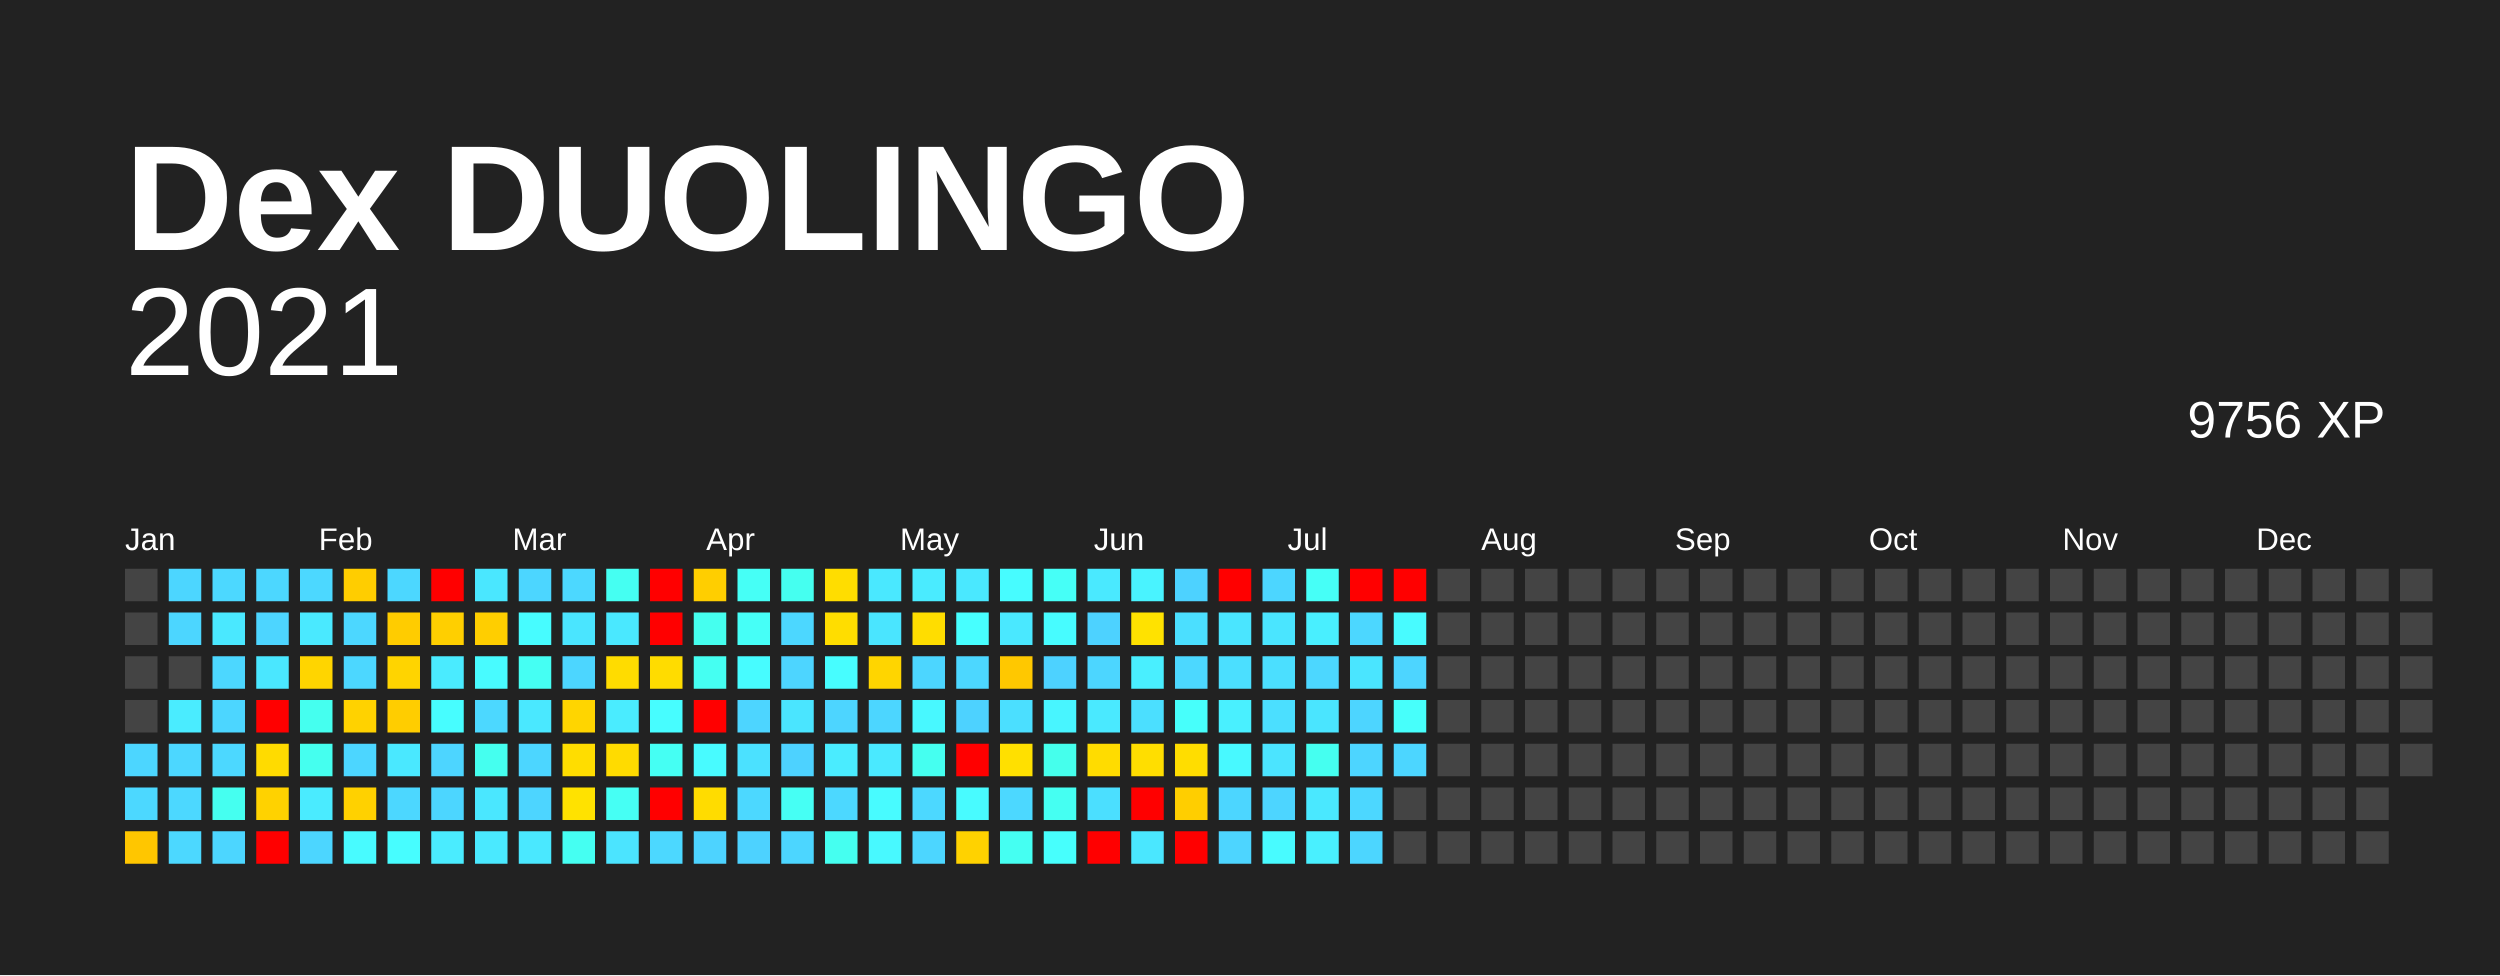
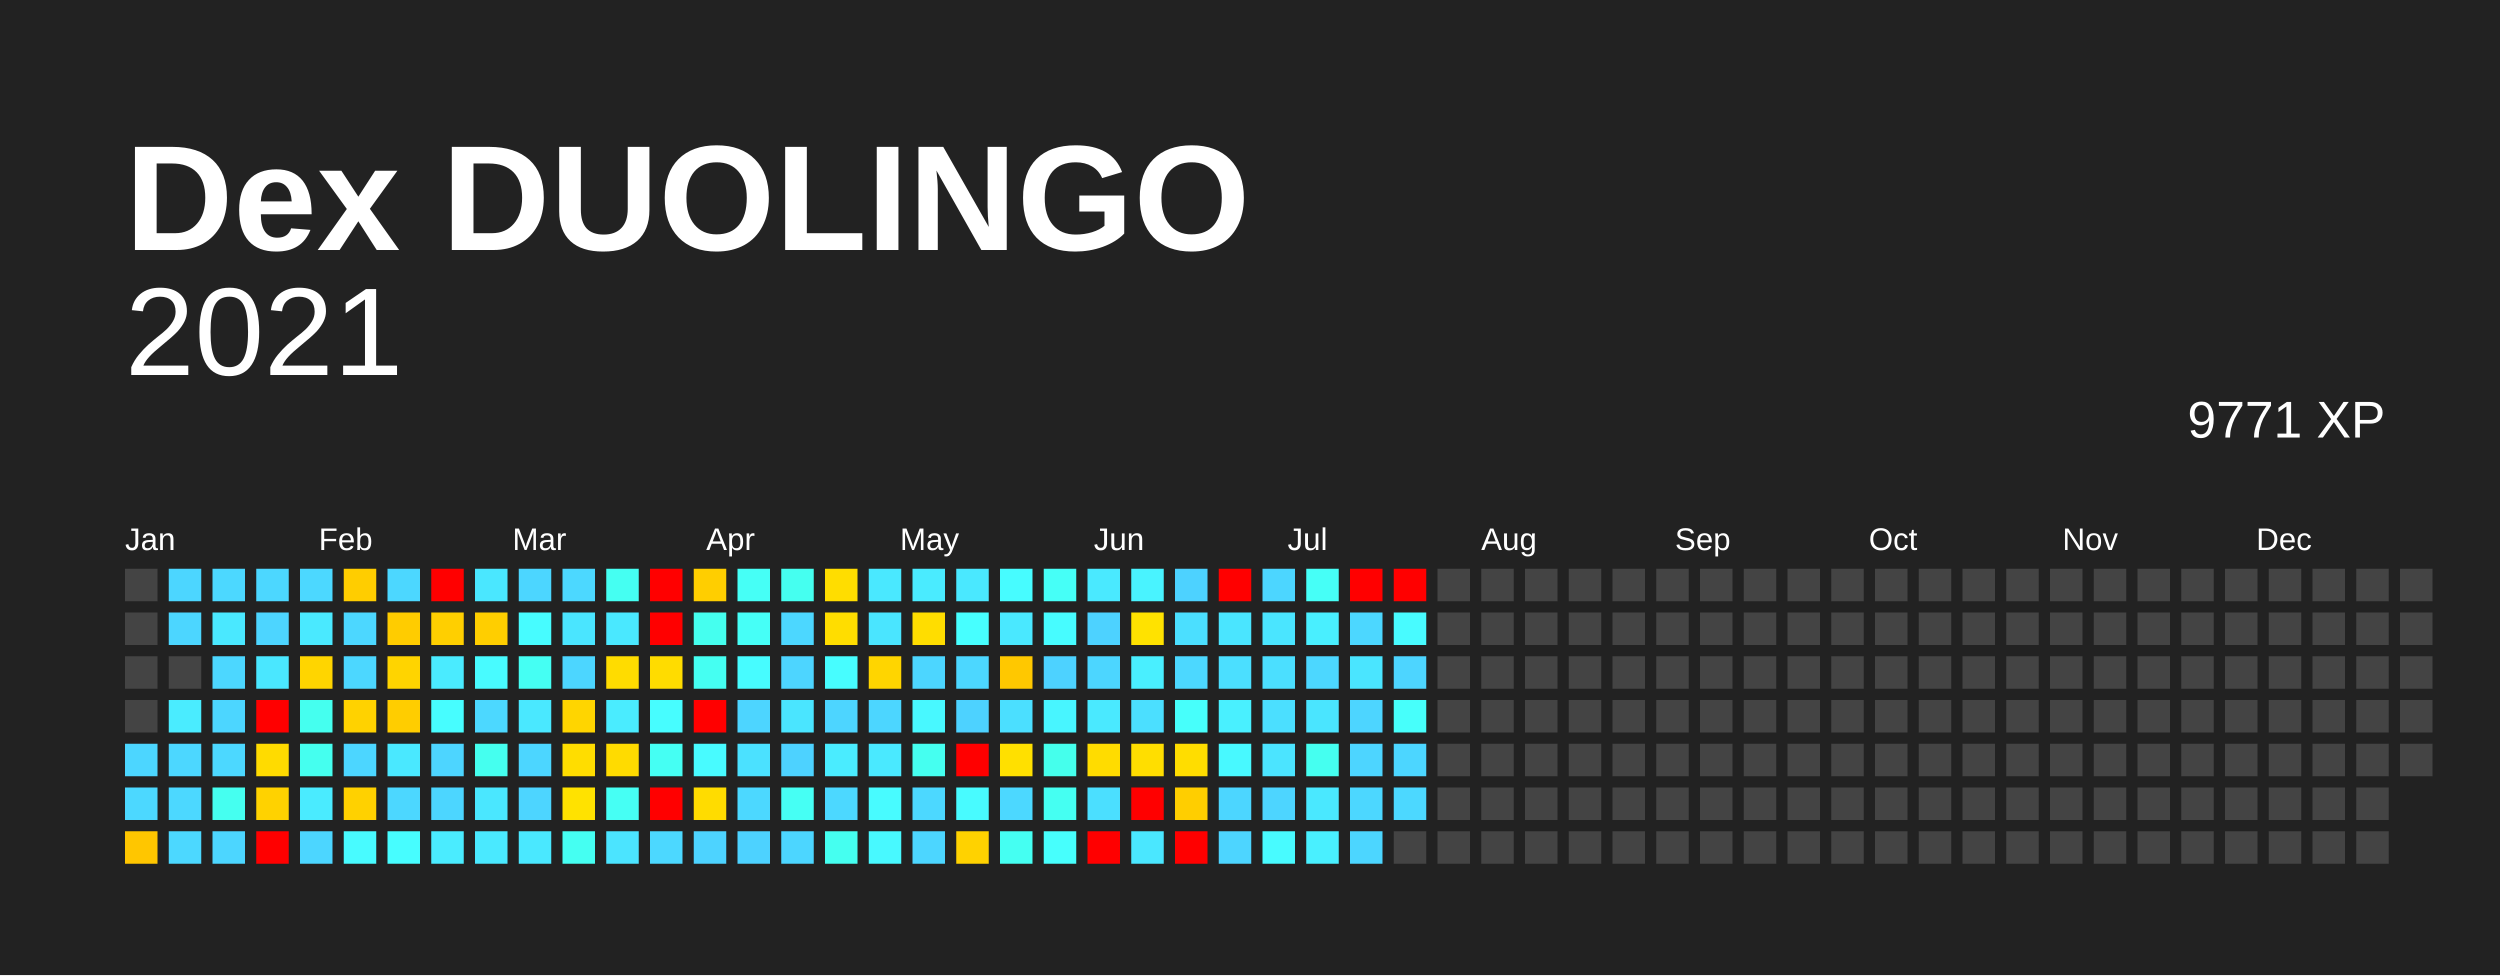
<svg xmlns="http://www.w3.org/2000/svg" baseProfile="full" height="78mm" version="1.1" viewBox="0,0,200,78" width="200mm">
  <defs />
  <rect fill="#222222" height="78" width="200" x="0" y="0" />
  <text fill="#FFFFFF" style="font-size:12px; font-family:Arial; font-weight:bold;" x="10" y="20">Dex DUOLINGO</text>
  <text alignment-baseline="hanging" fill="#FFFFFF" style="font-size:10.0px; font-family:Arial;" x="10" y="30">2021</text>
-   <text alignment-baseline="hanging" fill="#FFFFFF" style="font-size:4.125px; font-family:Arial;" x="175" y="35">9756 XP</text>
+   <text alignment-baseline="hanging" fill="#FFFFFF" style="font-size:4.125px; font-family:Arial;" x="175" y="35">9771 XP</text>
  <text fill="#FFFFFF" style="font-size:2.5px; font-family:Arial" x="10.0" y="44">Jan</text>
  <text fill="#FFFFFF" style="font-size:2.5px; font-family:Arial" x="25.5" y="44">Feb</text>
  <text fill="#FFFFFF" style="font-size:2.5px; font-family:Arial" x="41.0" y="44">Mar</text>
  <text fill="#FFFFFF" style="font-size:2.5px; font-family:Arial" x="56.5" y="44">Apr</text>
  <text fill="#FFFFFF" style="font-size:2.5px; font-family:Arial" x="72.0" y="44">May</text>
  <text fill="#FFFFFF" style="font-size:2.5px; font-family:Arial" x="87.5" y="44">Jun</text>
  <text fill="#FFFFFF" style="font-size:2.5px; font-family:Arial" x="103.0" y="44">Jul</text>
  <text fill="#FFFFFF" style="font-size:2.5px; font-family:Arial" x="118.5" y="44">Aug</text>
  <text fill="#FFFFFF" style="font-size:2.5px; font-family:Arial" x="134.0" y="44">Sep</text>
  <text fill="#FFFFFF" style="font-size:2.5px; font-family:Arial" x="149.5" y="44">Oct</text>
  <text fill="#FFFFFF" style="font-size:2.5px; font-family:Arial" x="165.0" y="44">Nov</text>
  <text fill="#FFFFFF" style="font-size:2.5px; font-family:Arial" x="180.5" y="44">Dec</text>
  <rect fill="#444444" height="2.6" width="2.6" x="10.0" y="45.5" />
  <rect fill="#444444" height="2.6" width="2.6" x="10.0" y="49.0" />
  <rect fill="#444444" height="2.6" width="2.6" x="10.0" y="52.5" />
  <rect fill="#444444" height="2.6" width="2.6" x="10.0" y="56.0" />
  <rect fill="#4cd6ff" height="2.6" width="2.6" x="10.0" y="59.5" />
  <rect fill="#4cd8ff" height="2.6" width="2.6" x="10.0" y="63.0" />
  <rect fill="#ffc600" height="2.6" width="2.6" x="10.0" y="66.5" />
  <rect fill="#4cd6ff" height="2.6" width="2.6" x="13.5" y="45.5" />
  <rect fill="#4cd6ff" height="2.6" width="2.6" x="13.5" y="49.0" />
  <rect fill="#444444" height="2.6" width="2.6" x="13.5" y="52.5" />
  <rect fill="#4aecff" height="2.6" width="2.6" x="13.5" y="56.0" />
  <rect fill="#4cd7ff" height="2.6" width="2.6" x="13.5" y="59.5" />
  <rect fill="#4cd8ff" height="2.6" width="2.6" x="13.5" y="63.0" />
  <rect fill="#4cd8ff" height="2.6" width="2.6" x="13.5" y="66.5" />
  <rect fill="#4cd8ff" height="2.6" width="2.6" x="17.0" y="45.5" />
  <rect fill="#4ae8ff" height="2.6" width="2.6" x="17.0" y="49.0" />
  <rect fill="#4cd7ff" height="2.6" width="2.6" x="17.0" y="52.5" />
  <rect fill="#4cd6ff" height="2.6" width="2.6" x="17.0" y="56.0" />
  <rect fill="#4cd8ff" height="2.6" width="2.6" x="17.0" y="59.5" />
  <rect fill="#45fff0" height="2.6" width="2.6" x="17.0" y="63.0" />
  <rect fill="#4cd6ff" height="2.6" width="2.6" x="17.0" y="66.5" />
  <rect fill="#4cd7ff" height="2.6" width="2.6" x="20.5" y="45.5" />
  <rect fill="#4dd5ff" height="2.6" width="2.6" x="20.5" y="49.0" />
  <rect fill="#4ae7ff" height="2.6" width="2.6" x="20.5" y="52.5" />
  <rect fill="red" height="2.6" width="2.6" x="20.5" y="56.0" />
  <rect fill="#ffdb00" height="2.6" width="2.6" x="20.5" y="59.5" />
  <rect fill="#ffd200" height="2.6" width="2.6" x="20.5" y="63.0" />
  <rect fill="red" height="2.6" width="2.6" x="20.5" y="66.5" />
  <rect fill="#4cd8ff" height="2.6" width="2.6" x="24.0" y="45.5" />
  <rect fill="#4ae9ff" height="2.6" width="2.6" x="24.0" y="49.0" />
  <rect fill="#ffd500" height="2.6" width="2.6" x="24.0" y="52.5" />
  <rect fill="#45ffef" height="2.6" width="2.6" x="24.0" y="56.0" />
  <rect fill="#45ffef" height="2.6" width="2.6" x="24.0" y="59.5" />
  <rect fill="#4aebff" height="2.6" width="2.6" x="24.0" y="63.0" />
  <rect fill="#4cd6ff" height="2.6" width="2.6" x="24.0" y="66.5" />
  <rect fill="#ffcd00" height="2.6" width="2.6" x="27.5" y="45.5" />
  <rect fill="#4cd7ff" height="2.6" width="2.6" x="27.5" y="49.0" />
  <rect fill="#4cd7ff" height="2.6" width="2.6" x="27.5" y="52.5" />
  <rect fill="#ffd200" height="2.6" width="2.6" x="27.5" y="56.0" />
  <rect fill="#4cd6ff" height="2.6" width="2.6" x="27.5" y="59.5" />
  <rect fill="#ffd100" height="2.6" width="2.6" x="27.5" y="63.0" />
  <rect fill="#48fbff" height="2.6" width="2.6" x="27.5" y="66.5" />
  <rect fill="#4cd7ff" height="2.6" width="2.6" x="31.0" y="45.5" />
  <rect fill="#ffcc00" height="2.6" width="2.6" x="31.0" y="49.0" />
  <rect fill="#ffd400" height="2.6" width="2.6" x="31.0" y="52.5" />
  <rect fill="#ffcd00" height="2.6" width="2.6" x="31.0" y="56.0" />
  <rect fill="#4ae8ff" height="2.6" width="2.6" x="31.0" y="59.5" />
  <rect fill="#4cd7ff" height="2.6" width="2.6" x="31.0" y="63.0" />
  <rect fill="#47fdff" height="2.6" width="2.6" x="31.0" y="66.5" />
  <rect fill="red" height="2.6" width="2.6" x="34.5" y="45.5" />
  <rect fill="#ffcf00" height="2.6" width="2.6" x="34.5" y="49.0" />
  <rect fill="#4aebff" height="2.6" width="2.6" x="34.5" y="52.5" />
  <rect fill="#47fdff" height="2.6" width="2.6" x="34.5" y="56.0" />
  <rect fill="#4dd5ff" height="2.6" width="2.6" x="34.5" y="59.5" />
  <rect fill="#4cd6ff" height="2.6" width="2.6" x="34.5" y="63.0" />
  <rect fill="#4aecff" height="2.6" width="2.6" x="34.5" y="66.5" />
  <rect fill="#4ae7ff" height="2.6" width="2.6" x="38.0" y="45.5" />
  <rect fill="#ffce00" height="2.6" width="2.6" x="38.0" y="49.0" />
  <rect fill="#48fbff" height="2.6" width="2.6" x="38.0" y="52.5" />
  <rect fill="#4cd8ff" height="2.6" width="2.6" x="38.0" y="56.0" />
  <rect fill="#45ffef" height="2.6" width="2.6" x="38.0" y="59.5" />
  <rect fill="#4ae7ff" height="2.6" width="2.6" x="38.0" y="63.0" />
  <rect fill="#4ae9ff" height="2.6" width="2.6" x="38.0" y="66.5" />
  <rect fill="#4cd6ff" height="2.6" width="2.6" x="41.5" y="45.5" />
  <rect fill="#47fcff" height="2.6" width="2.6" x="41.5" y="49.0" />
  <rect fill="#45fff3" height="2.6" width="2.6" x="41.5" y="52.5" />
  <rect fill="#4ae8ff" height="2.6" width="2.6" x="41.5" y="56.0" />
  <rect fill="#4cd6ff" height="2.6" width="2.6" x="41.5" y="59.5" />
  <rect fill="#4dd5ff" height="2.6" width="2.6" x="41.5" y="63.0" />
  <rect fill="#4ae8ff" height="2.6" width="2.6" x="41.5" y="66.5" />
  <rect fill="#4cd8ff" height="2.6" width="2.6" x="45.0" y="45.5" />
  <rect fill="#4ae5ff" height="2.6" width="2.6" x="45.0" y="49.0" />
  <rect fill="#4cd6ff" height="2.6" width="2.6" x="45.0" y="52.5" />
  <rect fill="#ffd500" height="2.6" width="2.6" x="45.0" y="56.0" />
  <rect fill="#ffdd00" height="2.6" width="2.6" x="45.0" y="59.5" />
  <rect fill="#ffe200" height="2.6" width="2.6" x="45.0" y="63.0" />
  <rect fill="#45fff2" height="2.6" width="2.6" x="45.0" y="66.5" />
  <rect fill="#45fff2" height="2.6" width="2.6" x="48.5" y="45.5" />
  <rect fill="#4ae8ff" height="2.6" width="2.6" x="48.5" y="49.0" />
  <rect fill="#ffdc00" height="2.6" width="2.6" x="48.5" y="52.5" />
  <rect fill="#4aecff" height="2.6" width="2.6" x="48.5" y="56.0" />
  <rect fill="#ffdb00" height="2.6" width="2.6" x="48.5" y="59.5" />
  <rect fill="#46fff4" height="2.6" width="2.6" x="48.5" y="63.0" />
  <rect fill="#4be4ff" height="2.6" width="2.6" x="48.5" y="66.5" />
  <rect fill="red" height="2.6" width="2.6" x="52.0" y="45.5" />
  <rect fill="red" height="2.6" width="2.6" x="52.0" y="49.0" />
  <rect fill="#ffdc00" height="2.6" width="2.6" x="52.0" y="52.5" />
  <rect fill="#47fdff" height="2.6" width="2.6" x="52.0" y="56.0" />
  <rect fill="#45fff3" height="2.6" width="2.6" x="52.0" y="59.5" />
  <rect fill="red" height="2.6" width="2.6" x="52.0" y="63.0" />
  <rect fill="#4cd8ff" height="2.6" width="2.6" x="52.0" y="66.5" />
  <rect fill="#ffce00" height="2.6" width="2.6" x="55.5" y="45.5" />
  <rect fill="#45ffef" height="2.6" width="2.6" x="55.5" y="49.0" />
  <rect fill="#45fff2" height="2.6" width="2.6" x="55.5" y="52.5" />
  <rect fill="red" height="2.6" width="2.6" x="55.5" y="56.0" />
  <rect fill="#48fbff" height="2.6" width="2.6" x="55.5" y="59.5" />
  <rect fill="#ffdc00" height="2.6" width="2.6" x="55.5" y="63.0" />
  <rect fill="#4dd3ff" height="2.6" width="2.6" x="55.5" y="66.5" />
  <rect fill="#46fff6" height="2.6" width="2.6" x="59.0" y="45.5" />
  <rect fill="#46fff7" height="2.6" width="2.6" x="59.0" y="49.0" />
  <rect fill="#47fcff" height="2.6" width="2.6" x="59.0" y="52.5" />
  <rect fill="#4dd5ff" height="2.6" width="2.6" x="59.0" y="56.0" />
  <rect fill="#4be1ff" height="2.6" width="2.6" x="59.0" y="59.5" />
  <rect fill="#4cd8ff" height="2.6" width="2.6" x="59.0" y="63.0" />
  <rect fill="#4dd2ff" height="2.6" width="2.6" x="59.0" y="66.5" />
  <rect fill="#45fff0" height="2.6" width="2.6" x="62.5" y="45.5" />
  <rect fill="#4cd7ff" height="2.6" width="2.6" x="62.5" y="49.0" />
  <rect fill="#4dd5ff" height="2.6" width="2.6" x="62.5" y="52.5" />
  <rect fill="#4ae5ff" height="2.6" width="2.6" x="62.5" y="56.0" />
  <rect fill="#4dd2ff" height="2.6" width="2.6" x="62.5" y="59.5" />
  <rect fill="#46fff4" height="2.6" width="2.6" x="62.5" y="63.0" />
  <rect fill="#4cd6ff" height="2.6" width="2.6" x="62.5" y="66.5" />
  <rect fill="#ffdd00" height="2.6" width="2.6" x="66.0" y="45.5" />
  <rect fill="#ffdd00" height="2.6" width="2.6" x="66.0" y="49.0" />
  <rect fill="#47fdff" height="2.6" width="2.6" x="66.0" y="52.5" />
  <rect fill="#4dd5ff" height="2.6" width="2.6" x="66.0" y="56.0" />
  <rect fill="#4aecff" height="2.6" width="2.6" x="66.0" y="59.5" />
  <rect fill="#4cd8ff" height="2.6" width="2.6" x="66.0" y="63.0" />
  <rect fill="#45fff0" height="2.6" width="2.6" x="66.0" y="66.5" />
  <rect fill="#4ae8ff" height="2.6" width="2.6" x="69.5" y="45.5" />
  <rect fill="#4ae5ff" height="2.6" width="2.6" x="69.5" y="49.0" />
  <rect fill="#ffd500" height="2.6" width="2.6" x="69.5" y="52.5" />
  <rect fill="#4cd6ff" height="2.6" width="2.6" x="69.5" y="56.0" />
  <rect fill="#4ae9ff" height="2.6" width="2.6" x="69.5" y="59.5" />
  <rect fill="#48fbff" height="2.6" width="2.6" x="69.5" y="63.0" />
  <rect fill="#48f9ff" height="2.6" width="2.6" x="69.5" y="66.5" />
  <rect fill="#4aebff" height="2.6" width="2.6" x="73.0" y="45.5" />
  <rect fill="#ffdd00" height="2.6" width="2.6" x="73.0" y="49.0" />
  <rect fill="#4cd6ff" height="2.6" width="2.6" x="73.0" y="52.5" />
  <rect fill="#48f8ff" height="2.6" width="2.6" x="73.0" y="56.0" />
  <rect fill="#45fff0" height="2.6" width="2.6" x="73.0" y="59.5" />
  <rect fill="#4cd8ff" height="2.6" width="2.6" x="73.0" y="63.0" />
  <rect fill="#4cd6ff" height="2.6" width="2.6" x="73.0" y="66.5" />
  <rect fill="#4ae8ff" height="2.6" width="2.6" x="76.5" y="45.5" />
  <rect fill="#47ffff" height="2.6" width="2.6" x="76.5" y="49.0" />
  <rect fill="#4cd7ff" height="2.6" width="2.6" x="76.5" y="52.5" />
  <rect fill="#4dd2ff" height="2.6" width="2.6" x="76.5" y="56.0" />
  <rect fill="red" height="2.6" width="2.6" x="76.5" y="59.5" />
  <rect fill="#48fbff" height="2.6" width="2.6" x="76.5" y="63.0" />
  <rect fill="#ffd200" height="2.6" width="2.6" x="76.5" y="66.5" />
  <rect fill="#47fcff" height="2.6" width="2.6" x="80.0" y="45.5" />
  <rect fill="#4ae8ff" height="2.6" width="2.6" x="80.0" y="49.0" />
  <rect fill="#ffc800" height="2.6" width="2.6" x="80.0" y="52.5" />
  <rect fill="#4bdfff" height="2.6" width="2.6" x="80.0" y="56.0" />
  <rect fill="#ffe000" height="2.6" width="2.6" x="80.0" y="59.5" />
  <rect fill="#4cd8ff" height="2.6" width="2.6" x="80.0" y="63.0" />
  <rect fill="#45fff2" height="2.6" width="2.6" x="80.0" y="66.5" />
  <rect fill="#46fff7" height="2.6" width="2.6" x="83.5" y="45.5" />
  <rect fill="#47fcff" height="2.6" width="2.6" x="83.5" y="49.0" />
  <rect fill="#4dd2ff" height="2.6" width="2.6" x="83.5" y="52.5" />
  <rect fill="#48f5ff" height="2.6" width="2.6" x="83.5" y="56.0" />
  <rect fill="#45ffec" height="2.6" width="2.6" x="83.5" y="59.5" />
  <rect fill="#45fff2" height="2.6" width="2.6" x="83.5" y="63.0" />
  <rect fill="#47fffd" height="2.6" width="2.6" x="83.5" y="66.5" />
  <rect fill="#4ae9ff" height="2.6" width="2.6" x="87.0" y="45.5" />
  <rect fill="#4dd2ff" height="2.6" width="2.6" x="87.0" y="49.0" />
  <rect fill="#4cd6ff" height="2.6" width="2.6" x="87.0" y="52.5" />
  <rect fill="#4ae9ff" height="2.6" width="2.6" x="87.0" y="56.0" />
  <rect fill="#ffdc00" height="2.6" width="2.6" x="87.0" y="59.5" />
  <rect fill="#4bdfff" height="2.6" width="2.6" x="87.0" y="63.0" />
  <rect fill="red" height="2.6" width="2.6" x="87.0" y="66.5" />
  <rect fill="#49f3ff" height="2.6" width="2.6" x="90.5" y="45.5" />
  <rect fill="#ffe200" height="2.6" width="2.6" x="90.5" y="49.0" />
  <rect fill="#49efff" height="2.6" width="2.6" x="90.5" y="52.5" />
  <rect fill="#4bdfff" height="2.6" width="2.6" x="90.5" y="56.0" />
  <rect fill="#ffde00" height="2.6" width="2.6" x="90.5" y="59.5" />
  <rect fill="red" height="2.6" width="2.6" x="90.5" y="63.0" />
  <rect fill="#4ae7ff" height="2.6" width="2.6" x="90.5" y="66.5" />
  <rect fill="#4dd2ff" height="2.6" width="2.6" x="94.0" y="45.5" />
  <rect fill="#4bdfff" height="2.6" width="2.6" x="94.0" y="49.0" />
  <rect fill="#4cd8ff" height="2.6" width="2.6" x="94.0" y="52.5" />
  <rect fill="#47fffb" height="2.6" width="2.6" x="94.0" y="56.0" />
  <rect fill="#ffdd00" height="2.6" width="2.6" x="94.0" y="59.5" />
  <rect fill="#ffce00" height="2.6" width="2.6" x="94.0" y="63.0" />
  <rect fill="red" height="2.6" width="2.6" x="94.0" y="66.5" />
  <rect fill="red" height="2.6" width="2.6" x="97.5" y="45.5" />
  <rect fill="#4ae5ff" height="2.6" width="2.6" x="97.5" y="49.0" />
  <rect fill="#4bdfff" height="2.6" width="2.6" x="97.5" y="52.5" />
  <rect fill="#49f0ff" height="2.6" width="2.6" x="97.5" y="56.0" />
  <rect fill="#48f9ff" height="2.6" width="2.6" x="97.5" y="59.5" />
  <rect fill="#4cd6ff" height="2.6" width="2.6" x="97.5" y="63.0" />
  <rect fill="#4dd5ff" height="2.6" width="2.6" x="97.5" y="66.5" />
  <rect fill="#4cd6ff" height="2.6" width="2.6" x="101.0" y="45.5" />
  <rect fill="#4ae5ff" height="2.6" width="2.6" x="101.0" y="49.0" />
  <rect fill="#4bdfff" height="2.6" width="2.6" x="101.0" y="52.5" />
  <rect fill="#4bdfff" height="2.6" width="2.6" x="101.0" y="56.0" />
  <rect fill="#4be4ff" height="2.6" width="2.6" x="101.0" y="59.5" />
  <rect fill="#4dd5ff" height="2.6" width="2.6" x="101.0" y="63.0" />
  <rect fill="#48fbff" height="2.6" width="2.6" x="101.0" y="66.5" />
  <rect fill="#46fff7" height="2.6" width="2.6" x="104.5" y="45.5" />
  <rect fill="#49efff" height="2.6" width="2.6" x="104.5" y="49.0" />
  <rect fill="#4cd7ff" height="2.6" width="2.6" x="104.5" y="52.5" />
  <rect fill="#4ae5ff" height="2.6" width="2.6" x="104.5" y="56.0" />
  <rect fill="#45fff0" height="2.6" width="2.6" x="104.5" y="59.5" />
  <rect fill="#4ae8ff" height="2.6" width="2.6" x="104.5" y="63.0" />
  <rect fill="#49f0ff" height="2.6" width="2.6" x="104.5" y="66.5" />
  <rect fill="red" height="2.6" width="2.6" x="108.0" y="45.5" />
  <rect fill="#4cd7ff" height="2.6" width="2.6" x="108.0" y="49.0" />
  <rect fill="#4ae5ff" height="2.6" width="2.6" x="108.0" y="52.5" />
  <rect fill="#4dd5ff" height="2.6" width="2.6" x="108.0" y="56.0" />
  <rect fill="#4dd5ff" height="2.6" width="2.6" x="108.0" y="59.5" />
  <rect fill="#4cd7ff" height="2.6" width="2.6" x="108.0" y="63.0" />
  <rect fill="#4cd6ff" height="2.6" width="2.6" x="108.0" y="66.5" />
  <rect fill="red" height="2.6" width="2.6" x="111.5" y="45.5" />
  <rect fill="#48fbff" height="2.6" width="2.6" x="111.5" y="49.0" />
  <rect fill="#4dd5ff" height="2.6" width="2.6" x="111.5" y="52.5" />
  <rect fill="#47fffb" height="2.6" width="2.6" x="111.5" y="56.0" />
  <rect fill="#4cd6ff" height="2.6" width="2.6" x="111.5" y="59.5" />
-   <rect fill="#444444" height="2.6" width="2.6" x="111.5" y="63.0" />
+   <rect fill="#4cd8ff" height="2.6" width="2.6" x="111.5" y="63.0" />
  <rect fill="#444444" height="2.6" width="2.6" x="111.5" y="66.5" />
  <rect fill="#444444" height="2.6" width="2.6" x="115.0" y="45.5" />
  <rect fill="#444444" height="2.6" width="2.6" x="115.0" y="49.0" />
  <rect fill="#444444" height="2.6" width="2.6" x="115.0" y="52.5" />
  <rect fill="#444444" height="2.6" width="2.6" x="115.0" y="56.0" />
  <rect fill="#444444" height="2.6" width="2.6" x="115.0" y="59.5" />
  <rect fill="#444444" height="2.6" width="2.6" x="115.0" y="63.0" />
  <rect fill="#444444" height="2.6" width="2.6" x="115.0" y="66.5" />
  <rect fill="#444444" height="2.6" width="2.6" x="118.5" y="45.5" />
  <rect fill="#444444" height="2.6" width="2.6" x="118.5" y="49.0" />
  <rect fill="#444444" height="2.6" width="2.6" x="118.5" y="52.5" />
  <rect fill="#444444" height="2.6" width="2.6" x="118.5" y="56.0" />
  <rect fill="#444444" height="2.6" width="2.6" x="118.5" y="59.5" />
  <rect fill="#444444" height="2.6" width="2.6" x="118.5" y="63.0" />
  <rect fill="#444444" height="2.6" width="2.6" x="118.5" y="66.5" />
  <rect fill="#444444" height="2.6" width="2.6" x="122.0" y="45.5" />
  <rect fill="#444444" height="2.6" width="2.6" x="122.0" y="49.0" />
  <rect fill="#444444" height="2.6" width="2.6" x="122.0" y="52.5" />
  <rect fill="#444444" height="2.6" width="2.6" x="122.0" y="56.0" />
  <rect fill="#444444" height="2.6" width="2.6" x="122.0" y="59.5" />
  <rect fill="#444444" height="2.6" width="2.6" x="122.0" y="63.0" />
  <rect fill="#444444" height="2.6" width="2.6" x="122.0" y="66.5" />
  <rect fill="#444444" height="2.6" width="2.6" x="125.5" y="45.5" />
  <rect fill="#444444" height="2.6" width="2.6" x="125.5" y="49.0" />
  <rect fill="#444444" height="2.6" width="2.6" x="125.5" y="52.5" />
  <rect fill="#444444" height="2.6" width="2.6" x="125.5" y="56.0" />
  <rect fill="#444444" height="2.6" width="2.6" x="125.5" y="59.5" />
  <rect fill="#444444" height="2.6" width="2.6" x="125.5" y="63.0" />
  <rect fill="#444444" height="2.6" width="2.6" x="125.5" y="66.5" />
  <rect fill="#444444" height="2.6" width="2.6" x="129.0" y="45.5" />
  <rect fill="#444444" height="2.6" width="2.6" x="129.0" y="49.0" />
  <rect fill="#444444" height="2.6" width="2.6" x="129.0" y="52.5" />
  <rect fill="#444444" height="2.6" width="2.6" x="129.0" y="56.0" />
  <rect fill="#444444" height="2.6" width="2.6" x="129.0" y="59.5" />
  <rect fill="#444444" height="2.6" width="2.6" x="129.0" y="63.0" />
  <rect fill="#444444" height="2.6" width="2.6" x="129.0" y="66.5" />
  <rect fill="#444444" height="2.6" width="2.6" x="132.5" y="45.5" />
  <rect fill="#444444" height="2.6" width="2.6" x="132.5" y="49.0" />
  <rect fill="#444444" height="2.6" width="2.6" x="132.5" y="52.5" />
  <rect fill="#444444" height="2.6" width="2.6" x="132.5" y="56.0" />
  <rect fill="#444444" height="2.6" width="2.6" x="132.5" y="59.5" />
  <rect fill="#444444" height="2.6" width="2.6" x="132.5" y="63.0" />
  <rect fill="#444444" height="2.6" width="2.6" x="132.5" y="66.5" />
  <rect fill="#444444" height="2.6" width="2.6" x="136.0" y="45.5" />
  <rect fill="#444444" height="2.6" width="2.6" x="136.0" y="49.0" />
  <rect fill="#444444" height="2.6" width="2.6" x="136.0" y="52.5" />
  <rect fill="#444444" height="2.6" width="2.6" x="136.0" y="56.0" />
  <rect fill="#444444" height="2.6" width="2.6" x="136.0" y="59.5" />
  <rect fill="#444444" height="2.6" width="2.6" x="136.0" y="63.0" />
  <rect fill="#444444" height="2.6" width="2.6" x="136.0" y="66.5" />
  <rect fill="#444444" height="2.6" width="2.6" x="139.5" y="45.5" />
  <rect fill="#444444" height="2.6" width="2.6" x="139.5" y="49.0" />
  <rect fill="#444444" height="2.6" width="2.6" x="139.5" y="52.5" />
  <rect fill="#444444" height="2.6" width="2.6" x="139.5" y="56.0" />
  <rect fill="#444444" height="2.6" width="2.6" x="139.5" y="59.5" />
  <rect fill="#444444" height="2.6" width="2.6" x="139.5" y="63.0" />
  <rect fill="#444444" height="2.6" width="2.6" x="139.5" y="66.5" />
  <rect fill="#444444" height="2.6" width="2.6" x="143.0" y="45.5" />
  <rect fill="#444444" height="2.6" width="2.6" x="143.0" y="49.0" />
  <rect fill="#444444" height="2.6" width="2.6" x="143.0" y="52.5" />
  <rect fill="#444444" height="2.6" width="2.6" x="143.0" y="56.0" />
  <rect fill="#444444" height="2.6" width="2.6" x="143.0" y="59.5" />
  <rect fill="#444444" height="2.6" width="2.6" x="143.0" y="63.0" />
  <rect fill="#444444" height="2.6" width="2.6" x="143.0" y="66.5" />
  <rect fill="#444444" height="2.6" width="2.6" x="146.5" y="45.5" />
  <rect fill="#444444" height="2.6" width="2.6" x="146.5" y="49.0" />
  <rect fill="#444444" height="2.6" width="2.6" x="146.5" y="52.5" />
  <rect fill="#444444" height="2.6" width="2.6" x="146.5" y="56.0" />
  <rect fill="#444444" height="2.6" width="2.6" x="146.5" y="59.5" />
  <rect fill="#444444" height="2.6" width="2.6" x="146.5" y="63.0" />
  <rect fill="#444444" height="2.6" width="2.6" x="146.5" y="66.5" />
  <rect fill="#444444" height="2.6" width="2.6" x="150.0" y="45.5" />
  <rect fill="#444444" height="2.6" width="2.6" x="150.0" y="49.0" />
  <rect fill="#444444" height="2.6" width="2.6" x="150.0" y="52.5" />
  <rect fill="#444444" height="2.6" width="2.6" x="150.0" y="56.0" />
  <rect fill="#444444" height="2.6" width="2.6" x="150.0" y="59.5" />
  <rect fill="#444444" height="2.6" width="2.6" x="150.0" y="63.0" />
  <rect fill="#444444" height="2.6" width="2.6" x="150.0" y="66.5" />
  <rect fill="#444444" height="2.6" width="2.6" x="153.5" y="45.5" />
  <rect fill="#444444" height="2.6" width="2.6" x="153.5" y="49.0" />
  <rect fill="#444444" height="2.6" width="2.6" x="153.5" y="52.5" />
  <rect fill="#444444" height="2.6" width="2.6" x="153.5" y="56.0" />
  <rect fill="#444444" height="2.6" width="2.6" x="153.5" y="59.5" />
  <rect fill="#444444" height="2.6" width="2.6" x="153.5" y="63.0" />
  <rect fill="#444444" height="2.6" width="2.6" x="153.5" y="66.5" />
  <rect fill="#444444" height="2.6" width="2.6" x="157.0" y="45.5" />
  <rect fill="#444444" height="2.6" width="2.6" x="157.0" y="49.0" />
  <rect fill="#444444" height="2.6" width="2.6" x="157.0" y="52.5" />
  <rect fill="#444444" height="2.6" width="2.6" x="157.0" y="56.0" />
  <rect fill="#444444" height="2.6" width="2.6" x="157.0" y="59.5" />
  <rect fill="#444444" height="2.6" width="2.6" x="157.0" y="63.0" />
  <rect fill="#444444" height="2.6" width="2.6" x="157.0" y="66.5" />
  <rect fill="#444444" height="2.6" width="2.6" x="160.5" y="45.5" />
  <rect fill="#444444" height="2.6" width="2.6" x="160.5" y="49.0" />
  <rect fill="#444444" height="2.6" width="2.6" x="160.5" y="52.5" />
  <rect fill="#444444" height="2.6" width="2.6" x="160.5" y="56.0" />
  <rect fill="#444444" height="2.6" width="2.6" x="160.5" y="59.5" />
  <rect fill="#444444" height="2.6" width="2.6" x="160.5" y="63.0" />
  <rect fill="#444444" height="2.6" width="2.6" x="160.5" y="66.5" />
  <rect fill="#444444" height="2.6" width="2.6" x="164.0" y="45.5" />
  <rect fill="#444444" height="2.6" width="2.6" x="164.0" y="49.0" />
  <rect fill="#444444" height="2.6" width="2.6" x="164.0" y="52.5" />
  <rect fill="#444444" height="2.6" width="2.6" x="164.0" y="56.0" />
  <rect fill="#444444" height="2.6" width="2.6" x="164.0" y="59.5" />
  <rect fill="#444444" height="2.6" width="2.6" x="164.0" y="63.0" />
  <rect fill="#444444" height="2.6" width="2.6" x="164.0" y="66.5" />
  <rect fill="#444444" height="2.6" width="2.6" x="167.5" y="45.5" />
  <rect fill="#444444" height="2.6" width="2.6" x="167.5" y="49.0" />
  <rect fill="#444444" height="2.6" width="2.6" x="167.5" y="52.5" />
  <rect fill="#444444" height="2.6" width="2.6" x="167.5" y="56.0" />
  <rect fill="#444444" height="2.6" width="2.6" x="167.5" y="59.5" />
  <rect fill="#444444" height="2.6" width="2.6" x="167.5" y="63.0" />
  <rect fill="#444444" height="2.6" width="2.6" x="167.5" y="66.5" />
  <rect fill="#444444" height="2.6" width="2.6" x="171.0" y="45.5" />
  <rect fill="#444444" height="2.6" width="2.6" x="171.0" y="49.0" />
  <rect fill="#444444" height="2.6" width="2.6" x="171.0" y="52.5" />
  <rect fill="#444444" height="2.6" width="2.6" x="171.0" y="56.0" />
  <rect fill="#444444" height="2.6" width="2.6" x="171.0" y="59.5" />
  <rect fill="#444444" height="2.6" width="2.6" x="171.0" y="63.0" />
  <rect fill="#444444" height="2.6" width="2.6" x="171.0" y="66.5" />
  <rect fill="#444444" height="2.6" width="2.6" x="174.5" y="45.5" />
  <rect fill="#444444" height="2.6" width="2.6" x="174.5" y="49.0" />
  <rect fill="#444444" height="2.6" width="2.6" x="174.5" y="52.5" />
  <rect fill="#444444" height="2.6" width="2.6" x="174.5" y="56.0" />
  <rect fill="#444444" height="2.6" width="2.6" x="174.5" y="59.5" />
  <rect fill="#444444" height="2.6" width="2.6" x="174.5" y="63.0" />
  <rect fill="#444444" height="2.6" width="2.6" x="174.5" y="66.5" />
  <rect fill="#444444" height="2.6" width="2.6" x="178.0" y="45.5" />
  <rect fill="#444444" height="2.6" width="2.6" x="178.0" y="49.0" />
  <rect fill="#444444" height="2.6" width="2.6" x="178.0" y="52.5" />
  <rect fill="#444444" height="2.6" width="2.6" x="178.0" y="56.0" />
  <rect fill="#444444" height="2.6" width="2.6" x="178.0" y="59.5" />
  <rect fill="#444444" height="2.6" width="2.6" x="178.0" y="63.0" />
  <rect fill="#444444" height="2.6" width="2.6" x="178.0" y="66.5" />
  <rect fill="#444444" height="2.6" width="2.6" x="181.5" y="45.5" />
  <rect fill="#444444" height="2.6" width="2.6" x="181.5" y="49.0" />
  <rect fill="#444444" height="2.6" width="2.6" x="181.5" y="52.5" />
  <rect fill="#444444" height="2.6" width="2.6" x="181.5" y="56.0" />
  <rect fill="#444444" height="2.6" width="2.6" x="181.5" y="59.5" />
  <rect fill="#444444" height="2.6" width="2.6" x="181.5" y="63.0" />
  <rect fill="#444444" height="2.6" width="2.6" x="181.5" y="66.5" />
  <rect fill="#444444" height="2.6" width="2.6" x="185.0" y="45.5" />
  <rect fill="#444444" height="2.6" width="2.6" x="185.0" y="49.0" />
  <rect fill="#444444" height="2.6" width="2.6" x="185.0" y="52.5" />
  <rect fill="#444444" height="2.6" width="2.6" x="185.0" y="56.0" />
  <rect fill="#444444" height="2.6" width="2.6" x="185.0" y="59.5" />
  <rect fill="#444444" height="2.6" width="2.6" x="185.0" y="63.0" />
  <rect fill="#444444" height="2.6" width="2.6" x="185.0" y="66.5" />
  <rect fill="#444444" height="2.6" width="2.6" x="188.5" y="45.5" />
  <rect fill="#444444" height="2.6" width="2.6" x="188.5" y="49.0" />
  <rect fill="#444444" height="2.6" width="2.6" x="188.5" y="52.5" />
  <rect fill="#444444" height="2.6" width="2.6" x="188.5" y="56.0" />
  <rect fill="#444444" height="2.6" width="2.6" x="188.5" y="59.5" />
  <rect fill="#444444" height="2.6" width="2.6" x="188.5" y="63.0" />
  <rect fill="#444444" height="2.6" width="2.6" x="188.5" y="66.5" />
  <rect fill="#444444" height="2.6" width="2.6" x="192.0" y="45.5" />
  <rect fill="#444444" height="2.6" width="2.6" x="192.0" y="49.0" />
  <rect fill="#444444" height="2.6" width="2.6" x="192.0" y="52.5" />
  <rect fill="#444444" height="2.6" width="2.6" x="192.0" y="56.0" />
  <rect fill="#444444" height="2.6" width="2.6" x="192.0" y="59.5" />
</svg>
